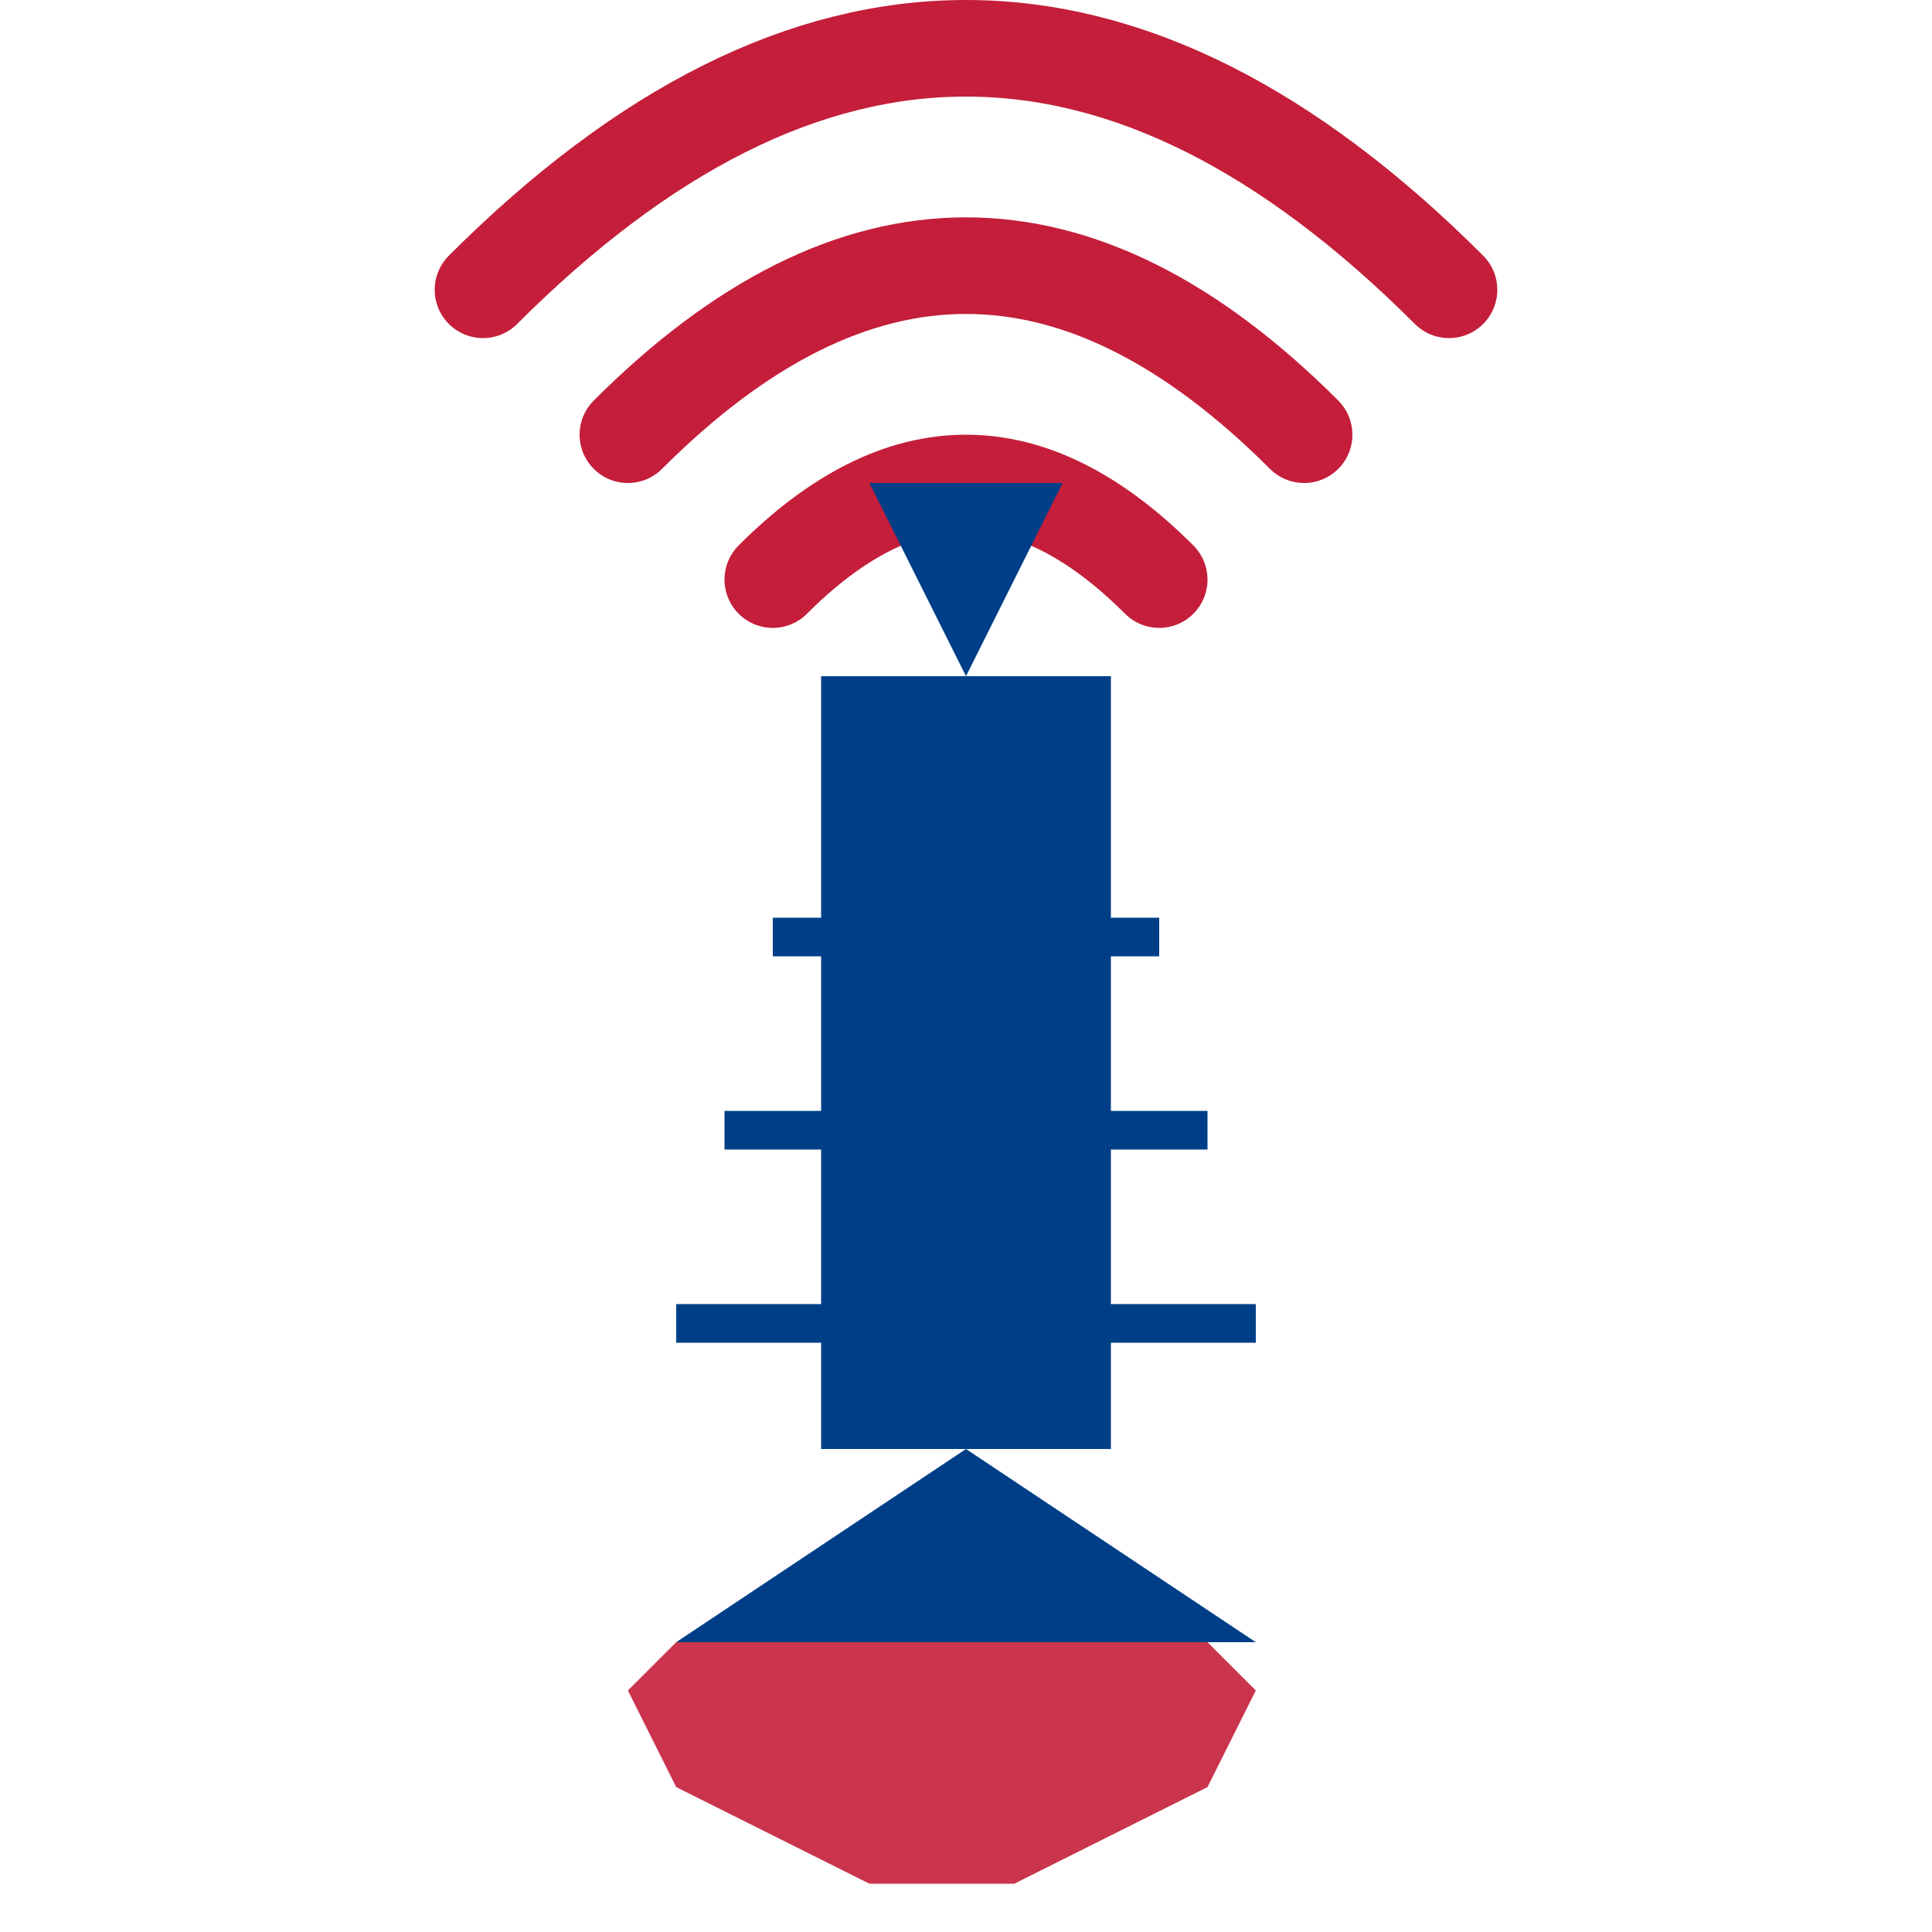
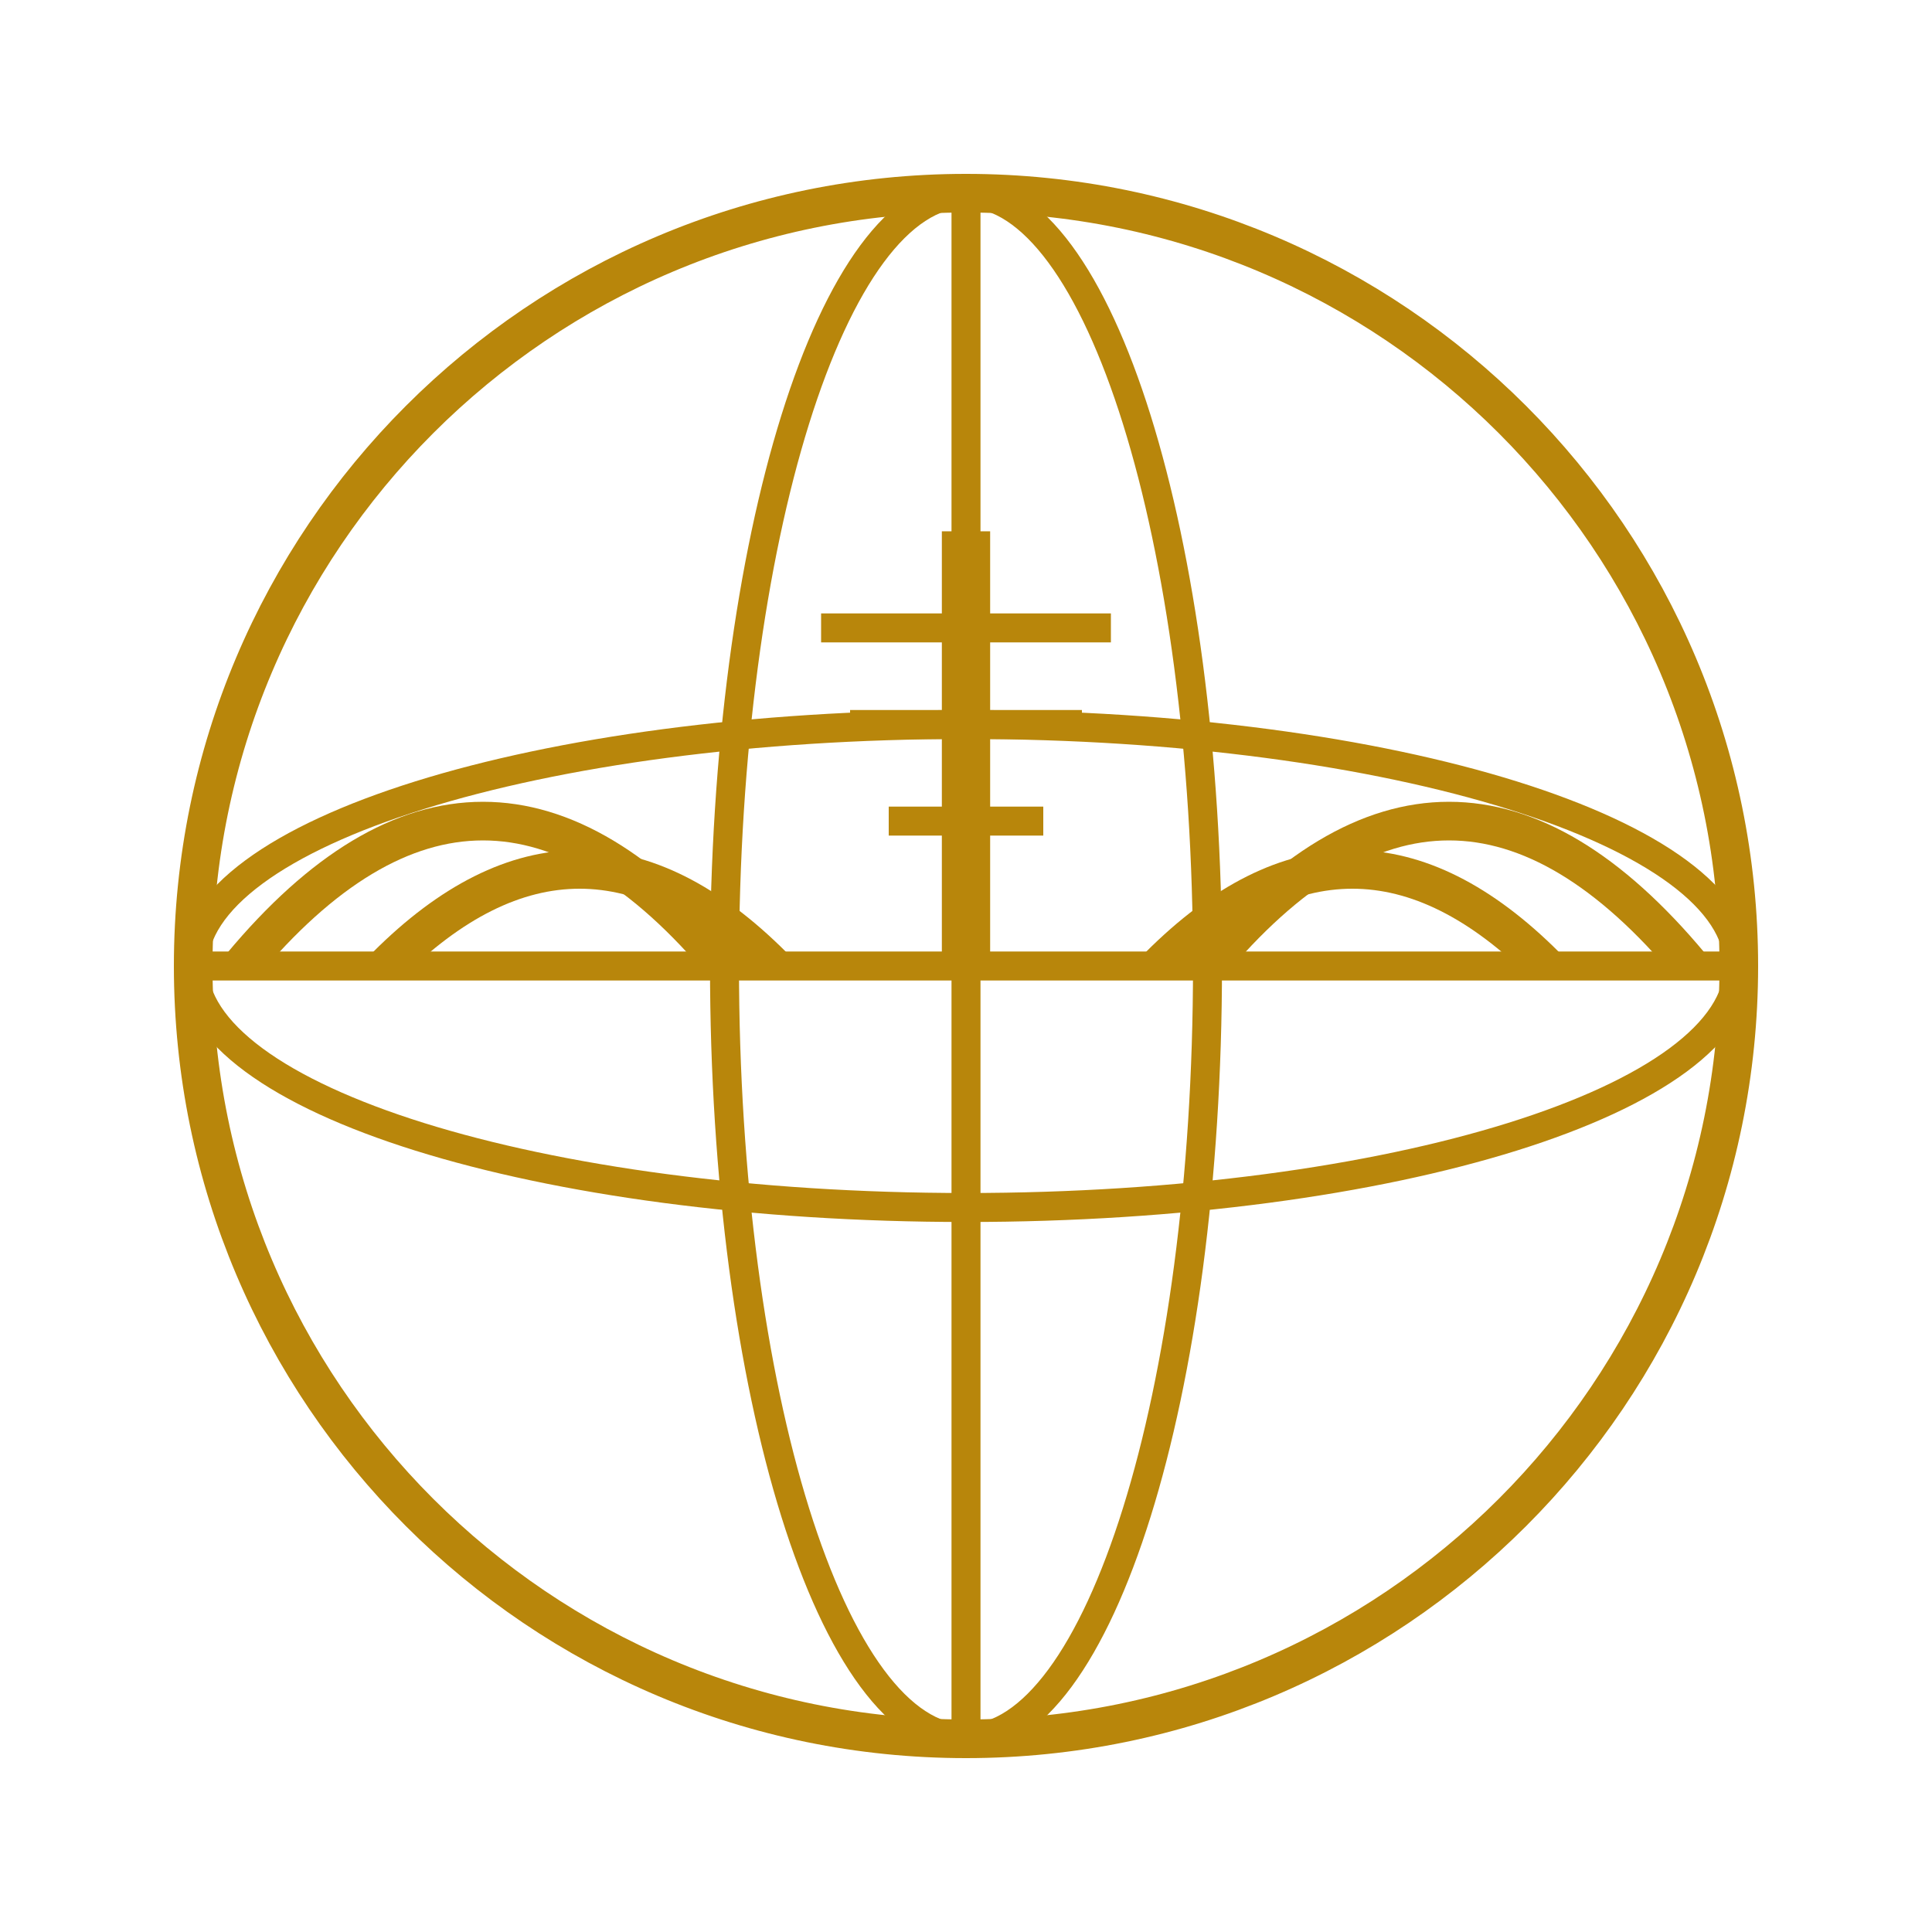
<svg xmlns="http://www.w3.org/2000/svg" viewBox="0 0 200 200" width="200" height="200">
-   <path d="M 120 60 Q 100 40 80 60" fill="none" stroke="#C41E3A" stroke-width="10" stroke-linecap="round" />
-   <path d="M 135 45 Q 100 10 65 45" fill="none" stroke="#C41E3A" stroke-width="10" stroke-linecap="round" />
-   <path d="M 150 30 Q 100 -20 50 30" fill="none" stroke="#C41E3A" stroke-width="10" stroke-linecap="round" />
-   <rect x="85" y="70" width="30" height="80" fill="#003F87" />
-   <polygon points="100,70 90,50 110,50" fill="#003F87" />
-   <rect x="80" y="95" width="40" height="4" fill="#003F87" />
-   <rect x="75" y="115" width="50" height="4" fill="#003F87" />
-   <rect x="70" y="135" width="60" height="4" fill="#003F87" />
-   <polygon points="100,150 70,170 130,170" fill="#003F87" />
-   <path d="M 70 170 L 65 175 L 70 185 L 80 190 L 90 195 L 105 195 L 115 190 L 125 185 L 130 175 L 125 170 Z" fill="#C41E3A" opacity="0.9" />
+   <circle cx="100" cy="100" r="80" fill="none" stroke="#B8860B" stroke-width="4" />
+   <ellipse cx="100" cy="100" rx="80" ry="25" fill="none" stroke="#B8860B" stroke-width="3" />
+   <line x1="100" y1="20" x2="100" y2="180" stroke="#B8860B" stroke-width="3" />
+   <line x1="20" y1="100" x2="180" y2="100" stroke="#B8860B" stroke-width="3" />
+   <ellipse cx="100" cy="100" rx="25" ry="80" fill="none" stroke="#B8860B" stroke-width="3" />
+   <line x1="100" y1="55" x2="100" y2="100" stroke="#B8860B" stroke-width="5" />
+   <line x1="85" y1="65" x2="115" y2="65" stroke="#B8860B" stroke-width="3" />
+   <line x1="88" y1="75" x2="112" y2="75" stroke="#B8860B" stroke-width="3" />
+   <line x1="92" y1="85" x2="108" y2="85" stroke="#B8860B" stroke-width="3" />
+   <path d="M 120 100 Q 140 80, 160 100" fill="none" stroke="#B8860B" stroke-width="4" />
+   <path d="M 125 100 Q 150 70, 175 100" fill="none" stroke="#B8860B" stroke-width="4" />
+   <path d="M 80 100 Q 60 80, 40 100" fill="none" stroke="#B8860B" stroke-width="4" />
+   <path d="M 75 100 Q 50 70, 25 100" fill="none" stroke="#B8860B" stroke-width="4" />
</svg>
